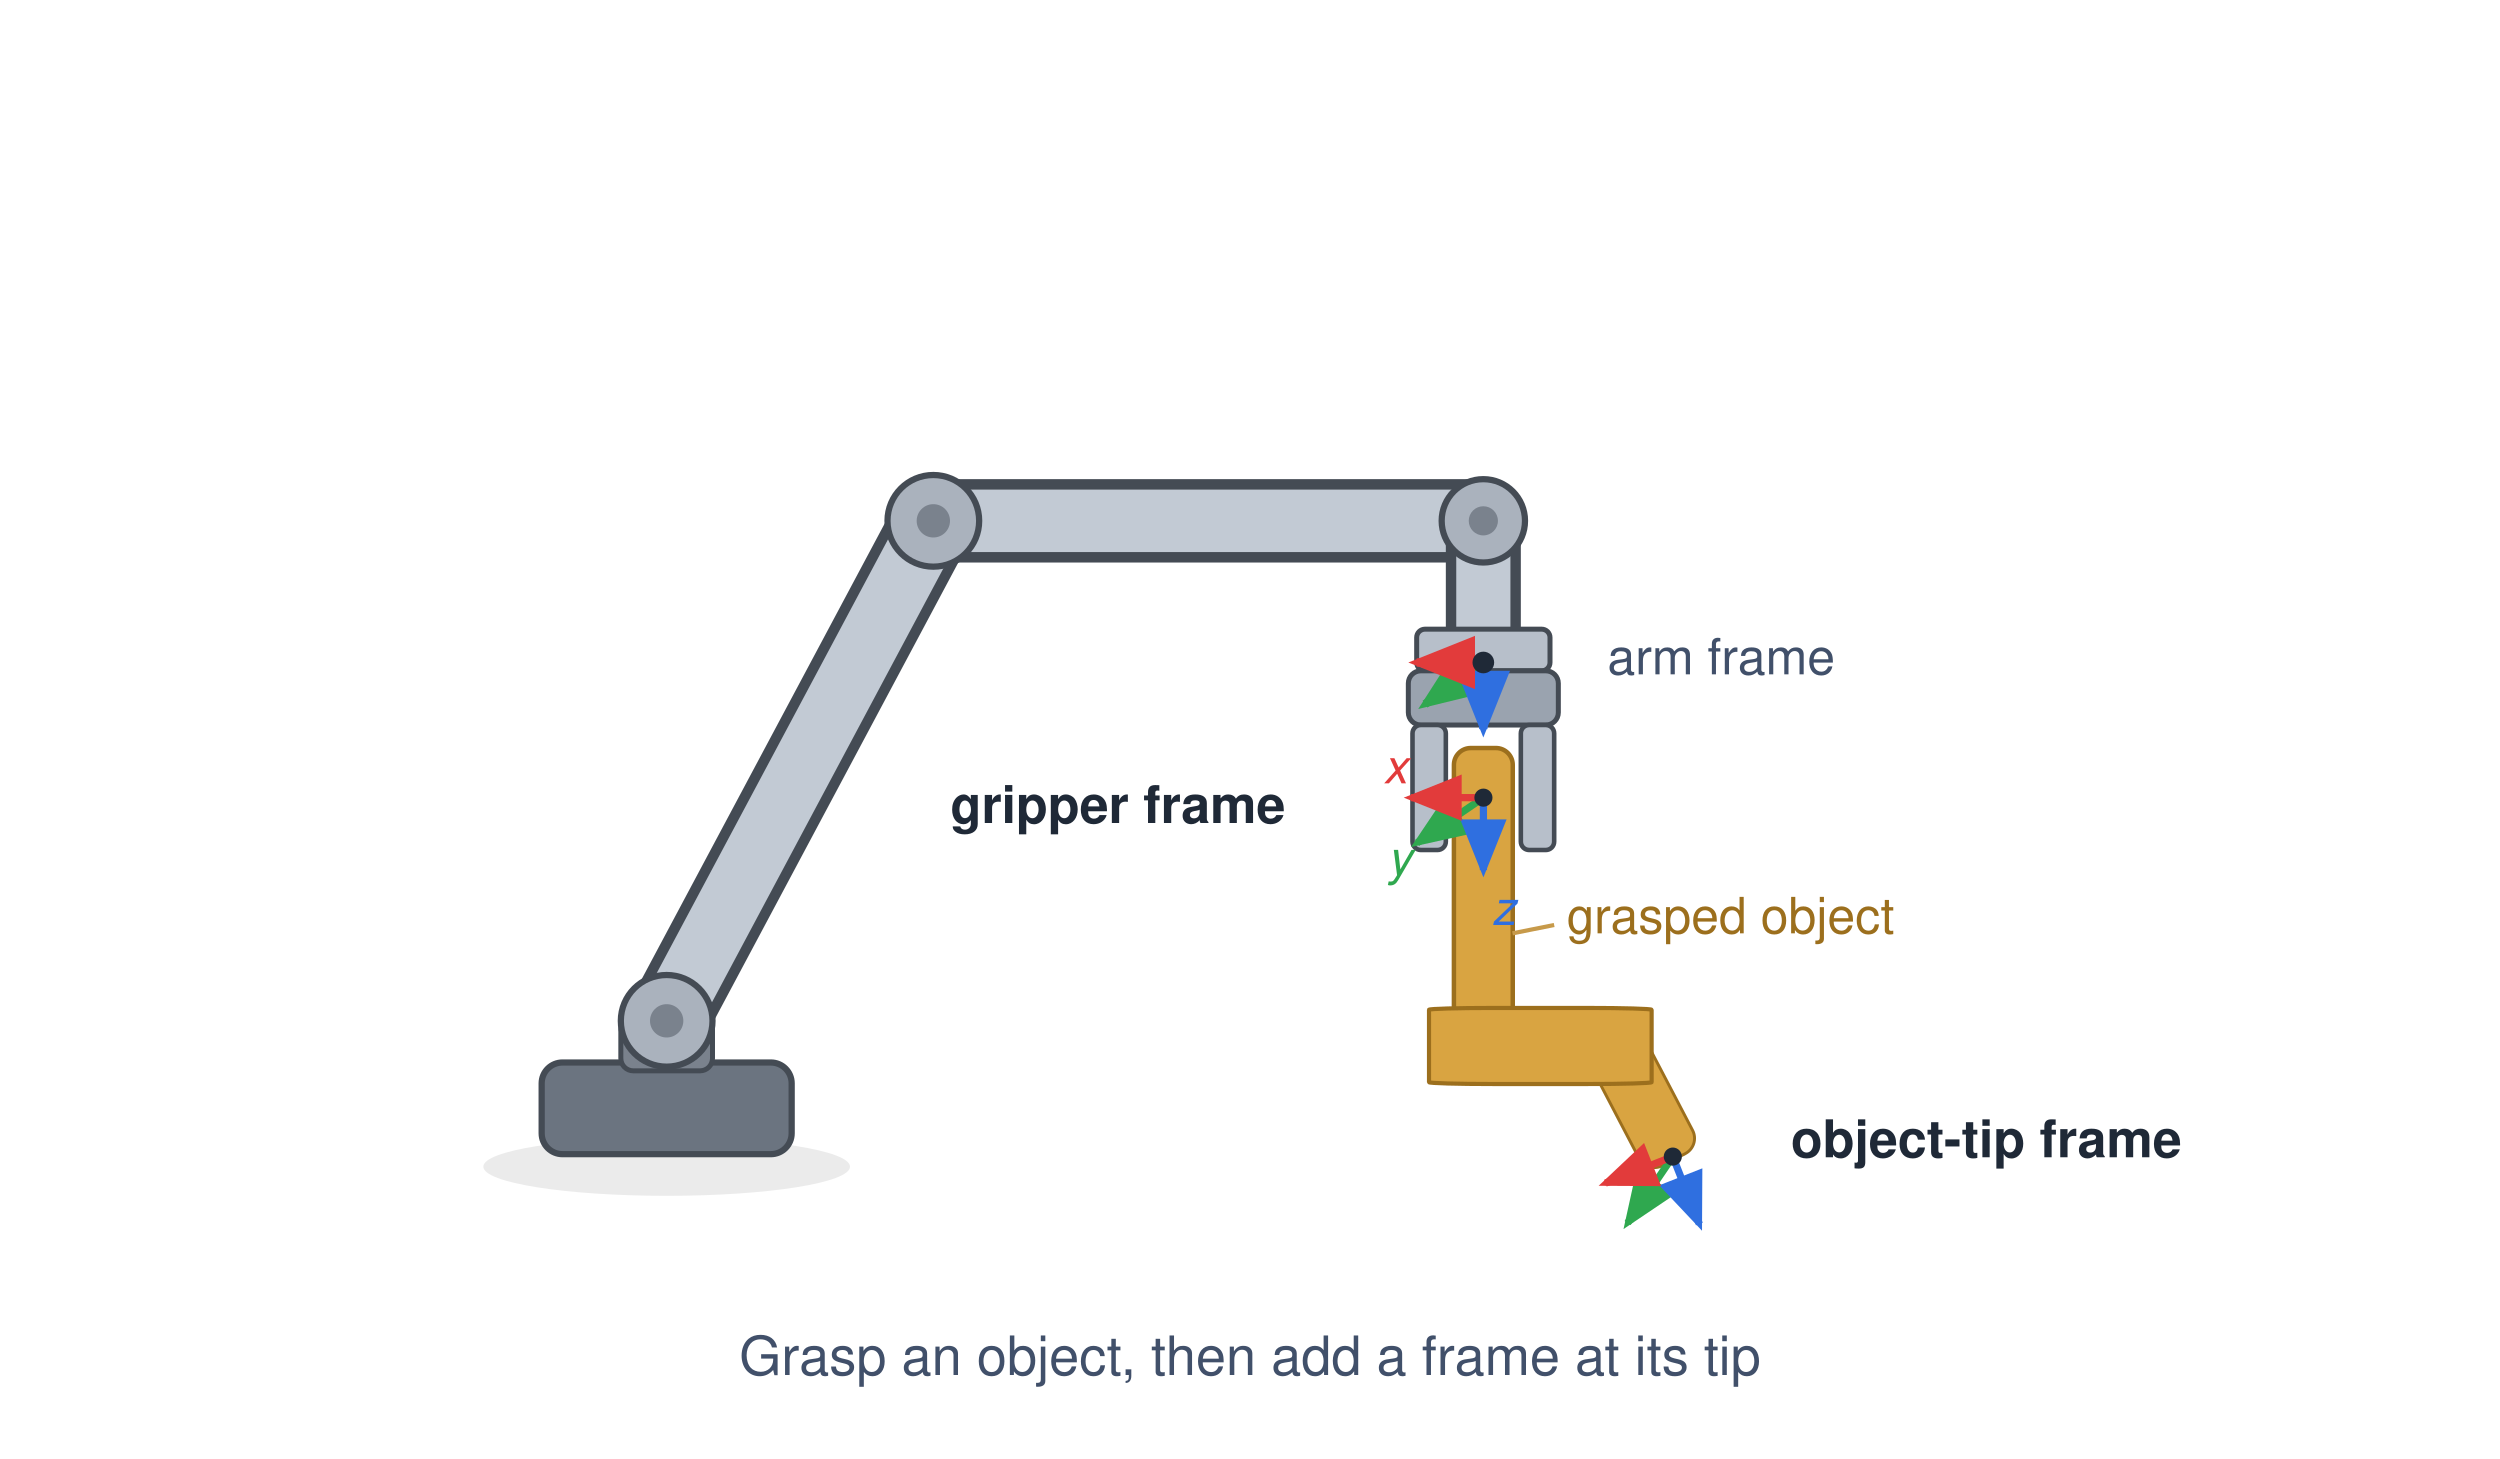
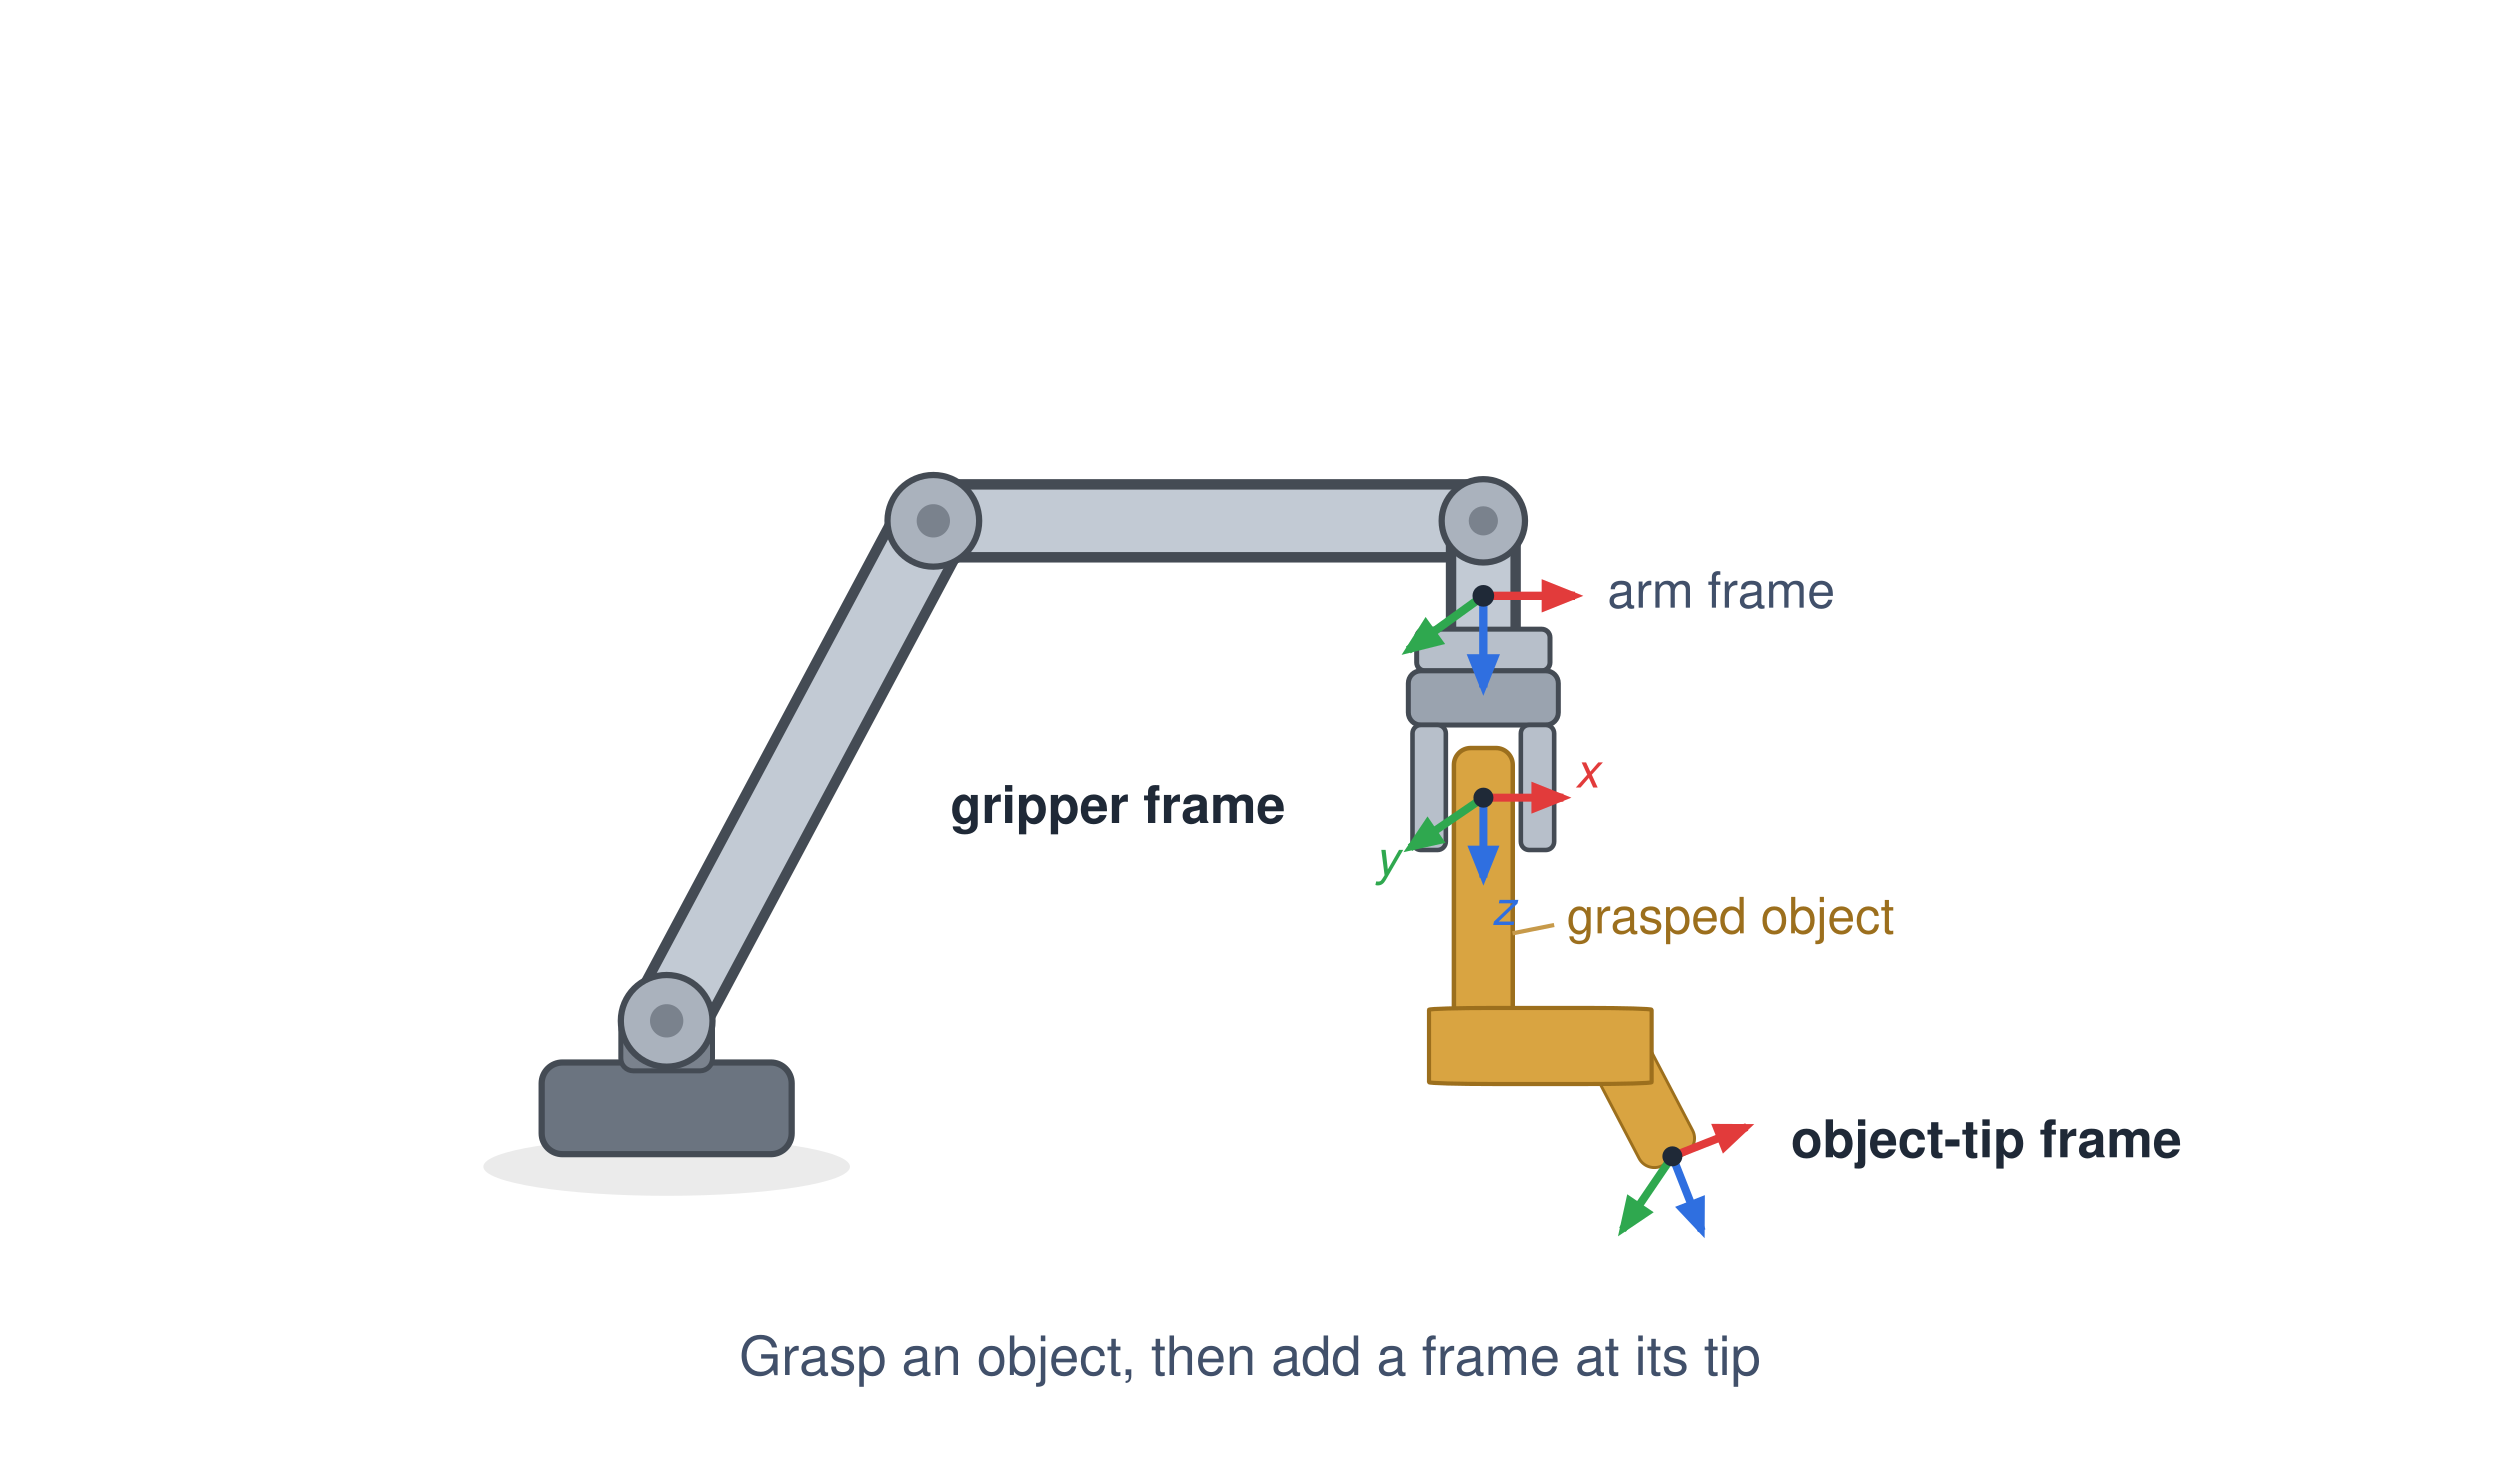
<svg xmlns="http://www.w3.org/2000/svg" width="600" height="350" viewBox="0 0 600 350" font-family="Helvetica, Arial, sans-serif" version="1.1" id="svg27">
  <defs id="defs22">
-     <marker id="aR" markerWidth="10" markerHeight="10" refX="7" refY="3.2" orient="auto">
-       <path d="M0,0 L8,3.2 L0,6.4 z" fill="#e23b3b" id="path1" />
+     <marker id="aR" markerWidth="6" markerHeight="6" refX="4" refY="2" orient="auto">
+       <path d="M0,0 L5,2 L0,4 z" fill="#e23b3b" id="path1" />
    </marker>
-     <marker id="aG" markerWidth="10" markerHeight="10" refX="7" refY="3.2" orient="auto">
-       <path d="M0,0 L8,3.2 L0,6.4 z" fill="#2fa84f" id="path2" />
+     <marker id="aG" markerWidth="6" markerHeight="6" refX="4" refY="2" orient="auto">
+       <path d="M0,0 L5,2 L0,4 z" fill="#2fa84f" id="path2" />
    </marker>
-     <marker id="aB" markerWidth="10" markerHeight="10" refX="7" refY="3.2" orient="auto">
-       <path d="M0,0 L8,3.2 L0,6.4 z" fill="#2f6fe0" id="path3" />
+     <marker id="aB" markerWidth="6" markerHeight="6" refX="4" refY="2" orient="auto">
+       <path d="M0,0 L5,2 L0,4 z" fill="#2f6fe0" id="path3" />
    </marker>
    <symbol id="triadL" overflow="visible">
      <line x1="0" y1="0" x2="-22" y2="15" stroke="#2fa84f" stroke-width="2.4" marker-end="url(#aG)" id="line5" />
      <line x1="0" y1="0" x2="0" y2="24" stroke="#2f6fe0" stroke-width="2.4" marker-end="url(#aB)" id="line4" />
-       <line x1="0" y1="0" x2="-24" y2="0" stroke="#e23b3b" stroke-width="2.4" marker-end="url(#aR)" id="line3" />
+       <line x1="0" y1="0" x2="24" y2="0" stroke="#e23b3b" stroke-width="2.4" marker-end="url(#aR)" id="line3" />
      <circle cx="0" cy="0" r="3" fill="#1f2937" id="circle5" />
    </symbol>
    <symbol id="triadS" overflow="visible">
-       <line x1="0" y1="0" x2="-14" y2="10" stroke="#2fa84f" stroke-width="2" marker-end="url(#aG)" id="line8" />
-       <line x1="0" y1="0" x2="0" y2="16" stroke="#2f6fe0" stroke-width="2" marker-end="url(#aB)" id="line7" />
-       <line x1="0" y1="0" x2="-16" y2="0" stroke="#e23b3b" stroke-width="2" marker-end="url(#aR)" id="line6" />
+       <line x1="0" y1="0" x2="-18" y2="13" stroke="#2fa84f" stroke-width="2" marker-end="url(#aG)" id="line8" />
+       <line x1="0" y1="0" x2="0" y2="22" stroke="#2f6fe0" stroke-width="2" marker-end="url(#aB)" id="line7" />
+       <line x1="0" y1="0" x2="22" y2="0" stroke="#e23b3b" stroke-width="2" marker-end="url(#aR)" id="line6" />
      <circle cx="0" cy="0" r="2.6" fill="#1f2937" id="circle8" />
    </symbol>
    <symbol id="armP" overflow="visible">
      <ellipse cx="0" cy="5" rx="44" ry="7" fill="#000000" opacity="0.08" id="ellipse8" />
      <rect x="-30" y="-20" width="60" height="22" rx="5" fill="#6b7480" stroke="#444b54" stroke-width="1.5" id="rect8" />
      <rect x="-11" y="-31" width="22" height="13" rx="3" fill="#7a828d" stroke="#444b54" stroke-width="1.2" id="rect9" />
      <line x1="0" y1="-30" x2="64" y2="-150" stroke="#444b54" stroke-width="20" stroke-linecap="round" id="line9" />
      <line x1="0" y1="-30" x2="64" y2="-150" stroke="#c2cad4" stroke-width="15" stroke-linecap="round" id="line10" />
      <line x1="64" y1="-150" x2="196" y2="-150" stroke="#444b54" stroke-width="20" stroke-linecap="round" id="line11" />
      <line x1="64" y1="-150" x2="196" y2="-150" stroke="#c2cad4" stroke-width="15" stroke-linecap="round" id="line12" />
      <line x1="196" y1="-150" x2="196" y2="-122" stroke="#444b54" stroke-width="18" stroke-linecap="round" id="line13" />
      <line x1="196" y1="-150" x2="196" y2="-122" stroke="#c2cad4" stroke-width="13" stroke-linecap="round" id="line14" />
      <circle cx="0" cy="-30" r="11" fill="#aab2bd" stroke="#444b54" stroke-width="1.5" id="circle14" />
      <circle cx="0" cy="-30" r="4" fill="#7a828d" id="circle15" />
      <circle cx="64" cy="-150" r="11" fill="#aab2bd" stroke="#444b54" stroke-width="1.5" id="circle16" />
      <circle cx="64" cy="-150" r="4" fill="#7a828d" id="circle17" />
      <circle cx="196" cy="-150" r="10" fill="#aab2bd" stroke="#444b54" stroke-width="1.5" id="circle18" />
      <circle cx="196" cy="-150" r="3.5" fill="#7a828d" id="circle19" />
      <rect x="180" y="-124" width="32" height="10" rx="2" fill="#b7bfca" stroke="#444b54" stroke-width="1.2" id="rect19" />
    </symbol>
    <symbol id="gripperP" overflow="visible">
      <rect x="-18" y="0" width="36" height="13" rx="3" fill="#9aa3af" stroke="#444b54" stroke-width="1.2" id="rect20" />
      <rect x="-17" y="13" width="8" height="30" rx="2" fill="#b7bfca" stroke="#444b54" stroke-width="1.1" id="rect21" />
      <rect x="9" y="13" width="8" height="30" rx="2" fill="#b7bfca" stroke="#444b54" stroke-width="1.1" id="rect22" />
    </symbol>
-     <marker id="aR-2" markerWidth="10" markerHeight="10" refX="7" refY="3.2" orient="auto">
-       <path d="M0,0 L8,3.2 L0,6.4 z" fill="#e23b3b" id="path1-9" />
+     <marker id="aR-2" markerWidth="6" markerHeight="6" refX="4" refY="2" orient="auto">
+       <path d="M0,0 L5,2 L0,4 z" fill="#e23b3b" id="path1-9" />
    </marker>
-     <marker id="aB-3" markerWidth="10" markerHeight="10" refX="7" refY="3.2" orient="auto">
-       <path d="M0,0 L8,3.2 L0,6.4 z" fill="#2f6fe0" id="path3-1" />
+     <marker id="aB-3" markerWidth="6" markerHeight="6" refX="4" refY="2" orient="auto">
+       <path d="M0,0 L5,2 L0,4 z" fill="#2f6fe0" id="path3-1" />
    </marker>
-     <marker id="aG-9" markerWidth="10" markerHeight="10" refX="7" refY="3.2" orient="auto">
-       <path d="M0,0 L8,3.2 L0,6.4 z" fill="#2fa84f" id="path2-4" />
+     <marker id="aG-9" markerWidth="6" markerHeight="6" refX="4" refY="2" orient="auto">
+       <path d="M0,0 L5,2 L0,4 z" fill="#2fa84f" id="path2-4" />
    </marker>
  </defs>
  <use href="#armP" x="160" y="275" id="use22" />
  <rect x="348.939" y="179.528" width="14.122" height="80.072" rx="4.035" fill="#d9a441" stroke="#9c6f1d" stroke-width="1.078" id="rect23" />
  <rect x="219.747" y="399.415" width="14.495" height="33.371" rx="4.141" fill="#d9a441" stroke="#9c6f1d" stroke-width="0.705" id="rect23-0" transform="rotate(-27.60911)" />
  <rect x="342.963" y="241.908" width="53.426" height="18.256" rx="15.265" fill="#d9a441" stroke="#9c6f1d" stroke-width="1.002" id="rect23-6" ry="0.436" />
  <text x="376" y="224" font-size="12" fill="#9c6f1d" id="text23">grasped object</text>
  <line x1="363" y1="224" x2="373" y2="222" stroke="#c79a4a" stroke-width="1" id="line23" />
  <use href="#gripperP" x="356" y="161" id="use23" />
-   <use href="#triadS" x="356" y="159" id="use24" />
-   <text x="385.786" y="161.846" font-size="12px" fill="#41506a" id="text24">arm frame</text>
-   <use href="#triadL" x="356" y="272" id="use25" transform="matrix(0.6742716,-0.2655415,0.2655415,0.6742716,89.20593,188.7129)" />
-   <use href="#triadL" x="356" y="272" id="use25-8" transform="matrix(0.7246754,0,0,0.7246754,98.03562,-5.673856)" />
+   <use href="#triadS" x="356" y="143" id="use24" />
+   <text x="385.786" y="145.846" font-size="12px" fill="#41506a" id="text24">arm frame</text>
+   <use href="#triadL" x="356" y="272" id="use25" transform="matrix(0.7443,-0.2932,0.2932,0.7443,56.65,179.45)" />
+   <use href="#triadL" x="356" y="272" id="use25-8" transform="matrix(0.80,0,0,0.80,71.22,-26.16)" />
  <text x="429.806" y="277.743" font-size="12.5px" font-weight="bold" fill="#1f2937" id="text25">object-tip frame</text>
  <text x="228" y="197.528" font-size="12.5px" font-weight="bold" fill="#1f2937" id="text25-0">gripper frame</text>
-   <text x="332" y="188" fill="#e23b3b" font-size="11.5" font-style="italic" id="lblx">x</text>
-   <text x="333" y="210" fill="#2fa84f" font-size="11.5" font-style="italic" id="lbly">y</text>
+   <text x="378" y="189" fill="#e23b3b" font-size="11.5" font-style="italic" id="lblx">x</text>
+   <text x="330" y="210" fill="#2fa84f" font-size="11.5" font-style="italic" id="lbly">y</text>
  <text x="358" y="222" fill="#2f6fe0" font-size="11.5" font-style="italic" id="lblz">z</text>
  <text x="300" y="330" text-anchor="middle" font-size="13px" fill="#41506a" id="text27">Grasp an object, then add a frame at its tip</text>
</svg>
